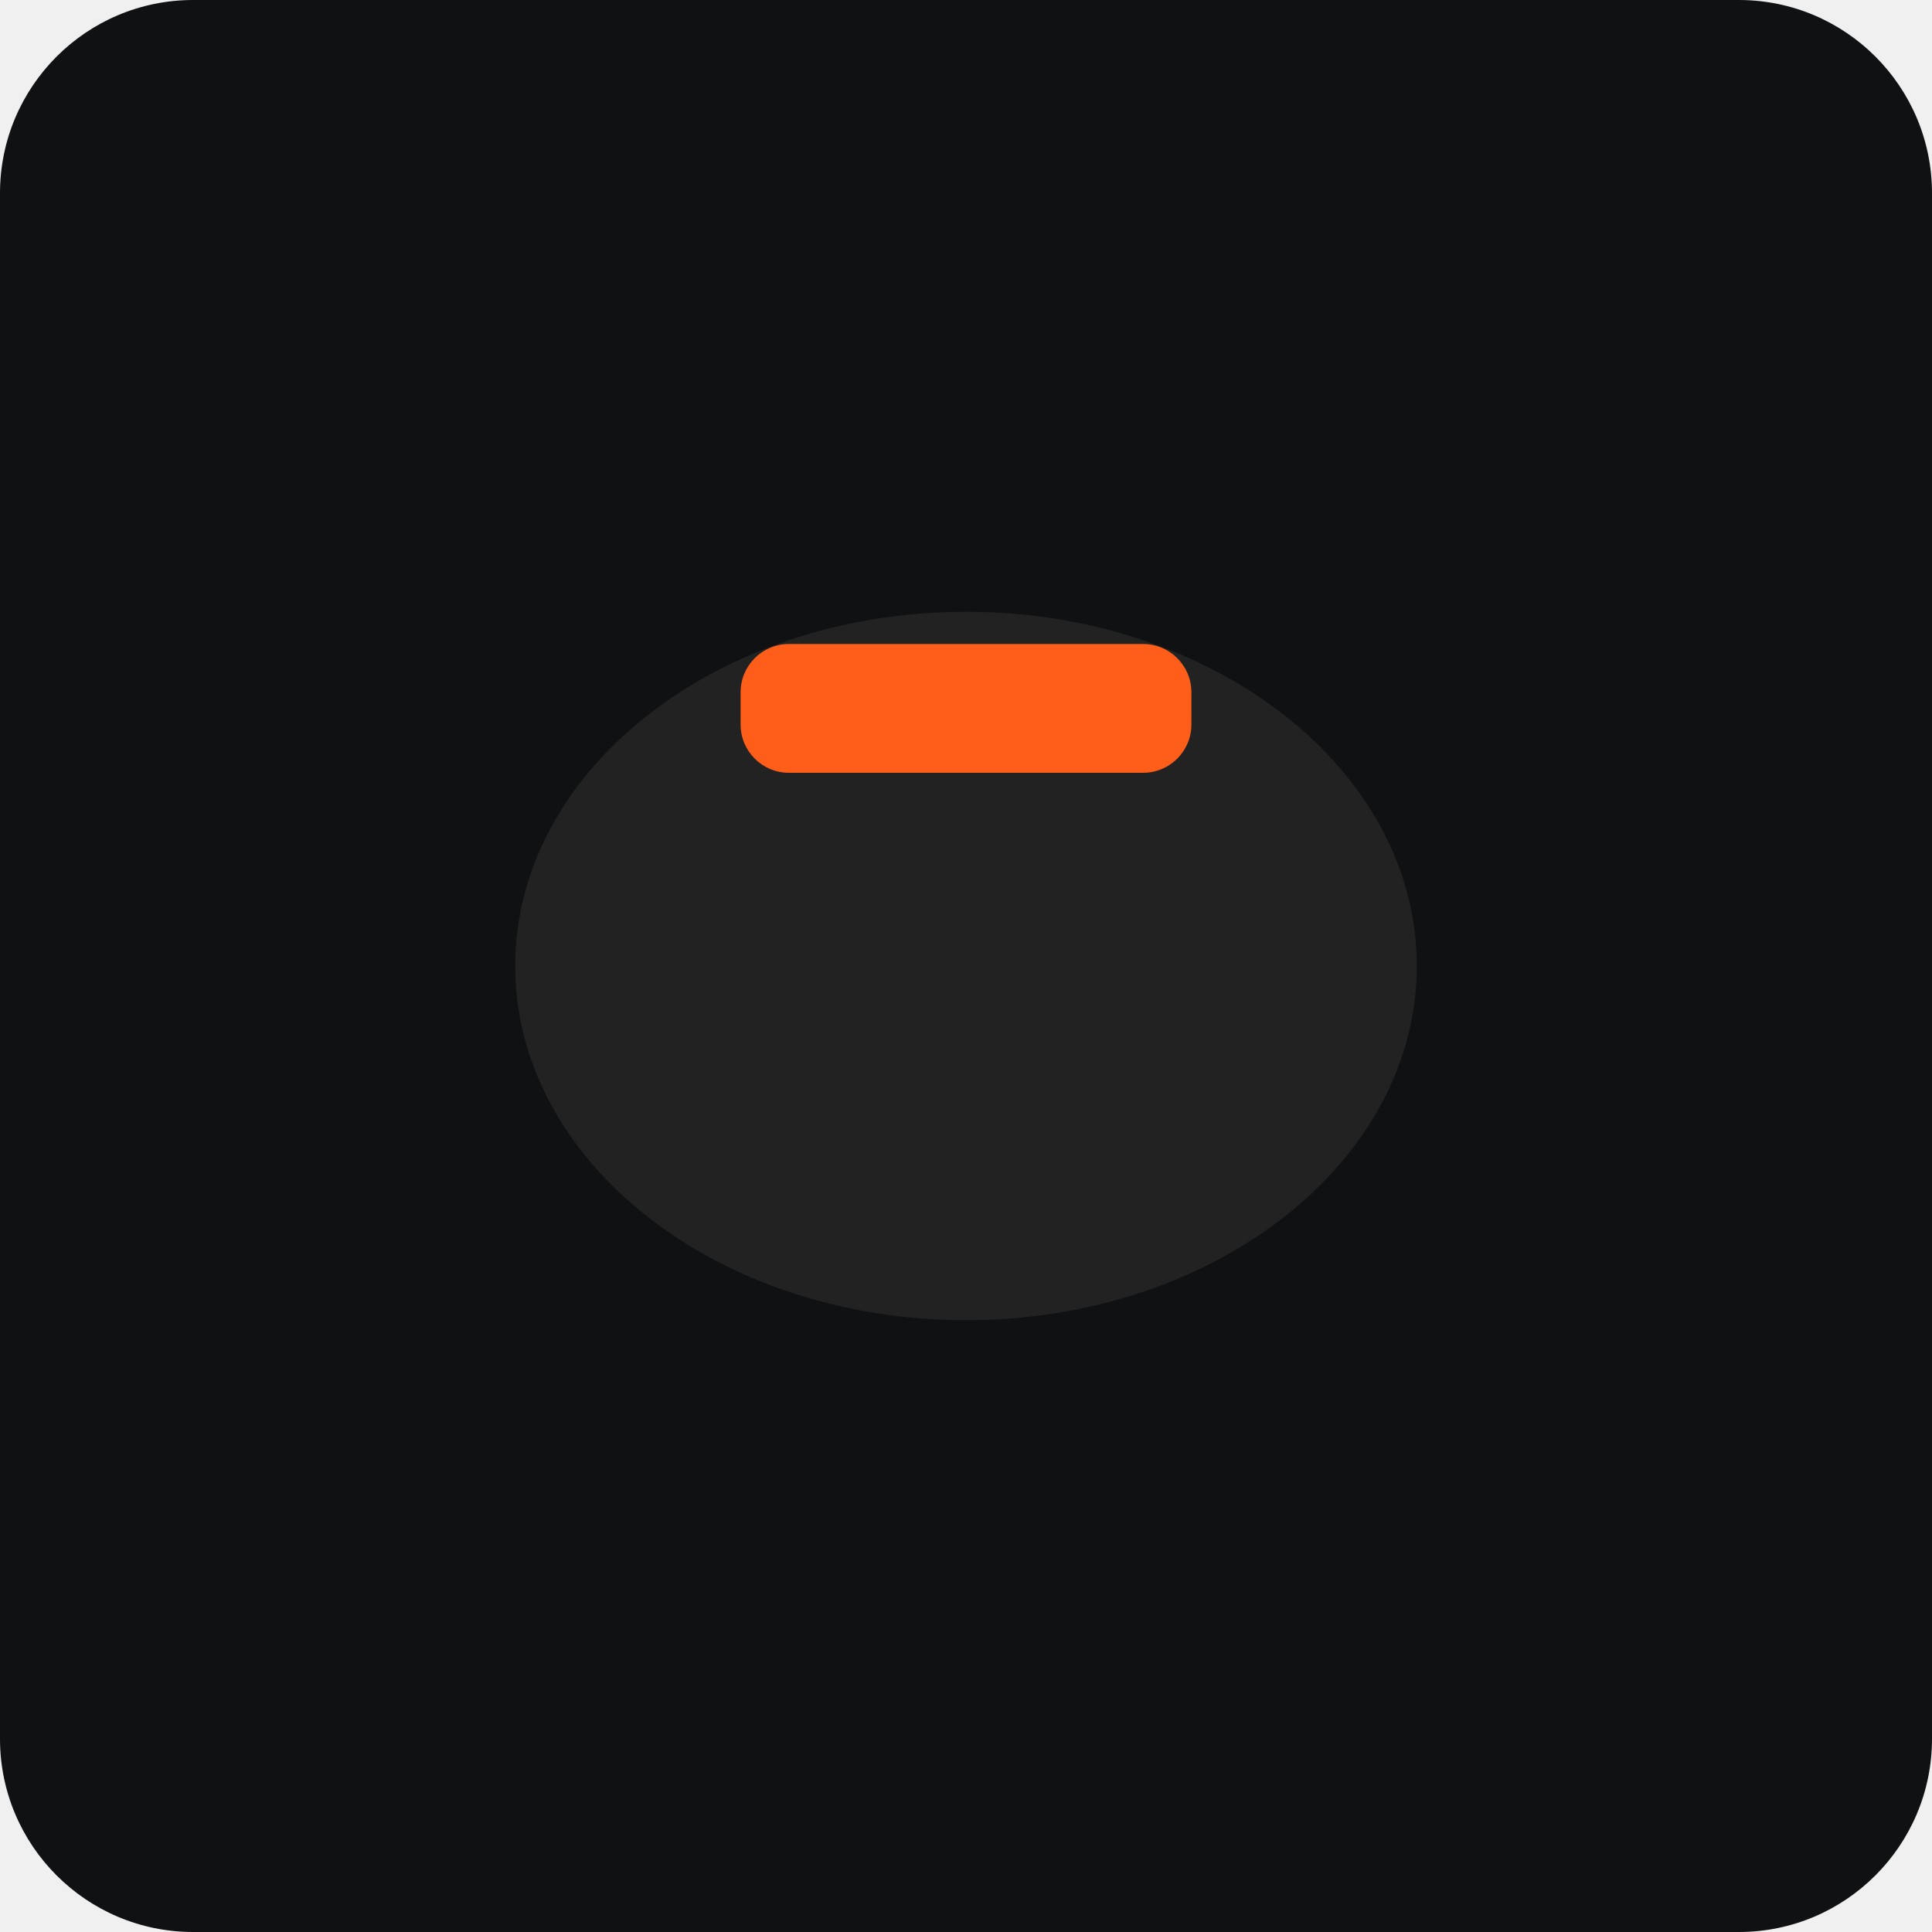
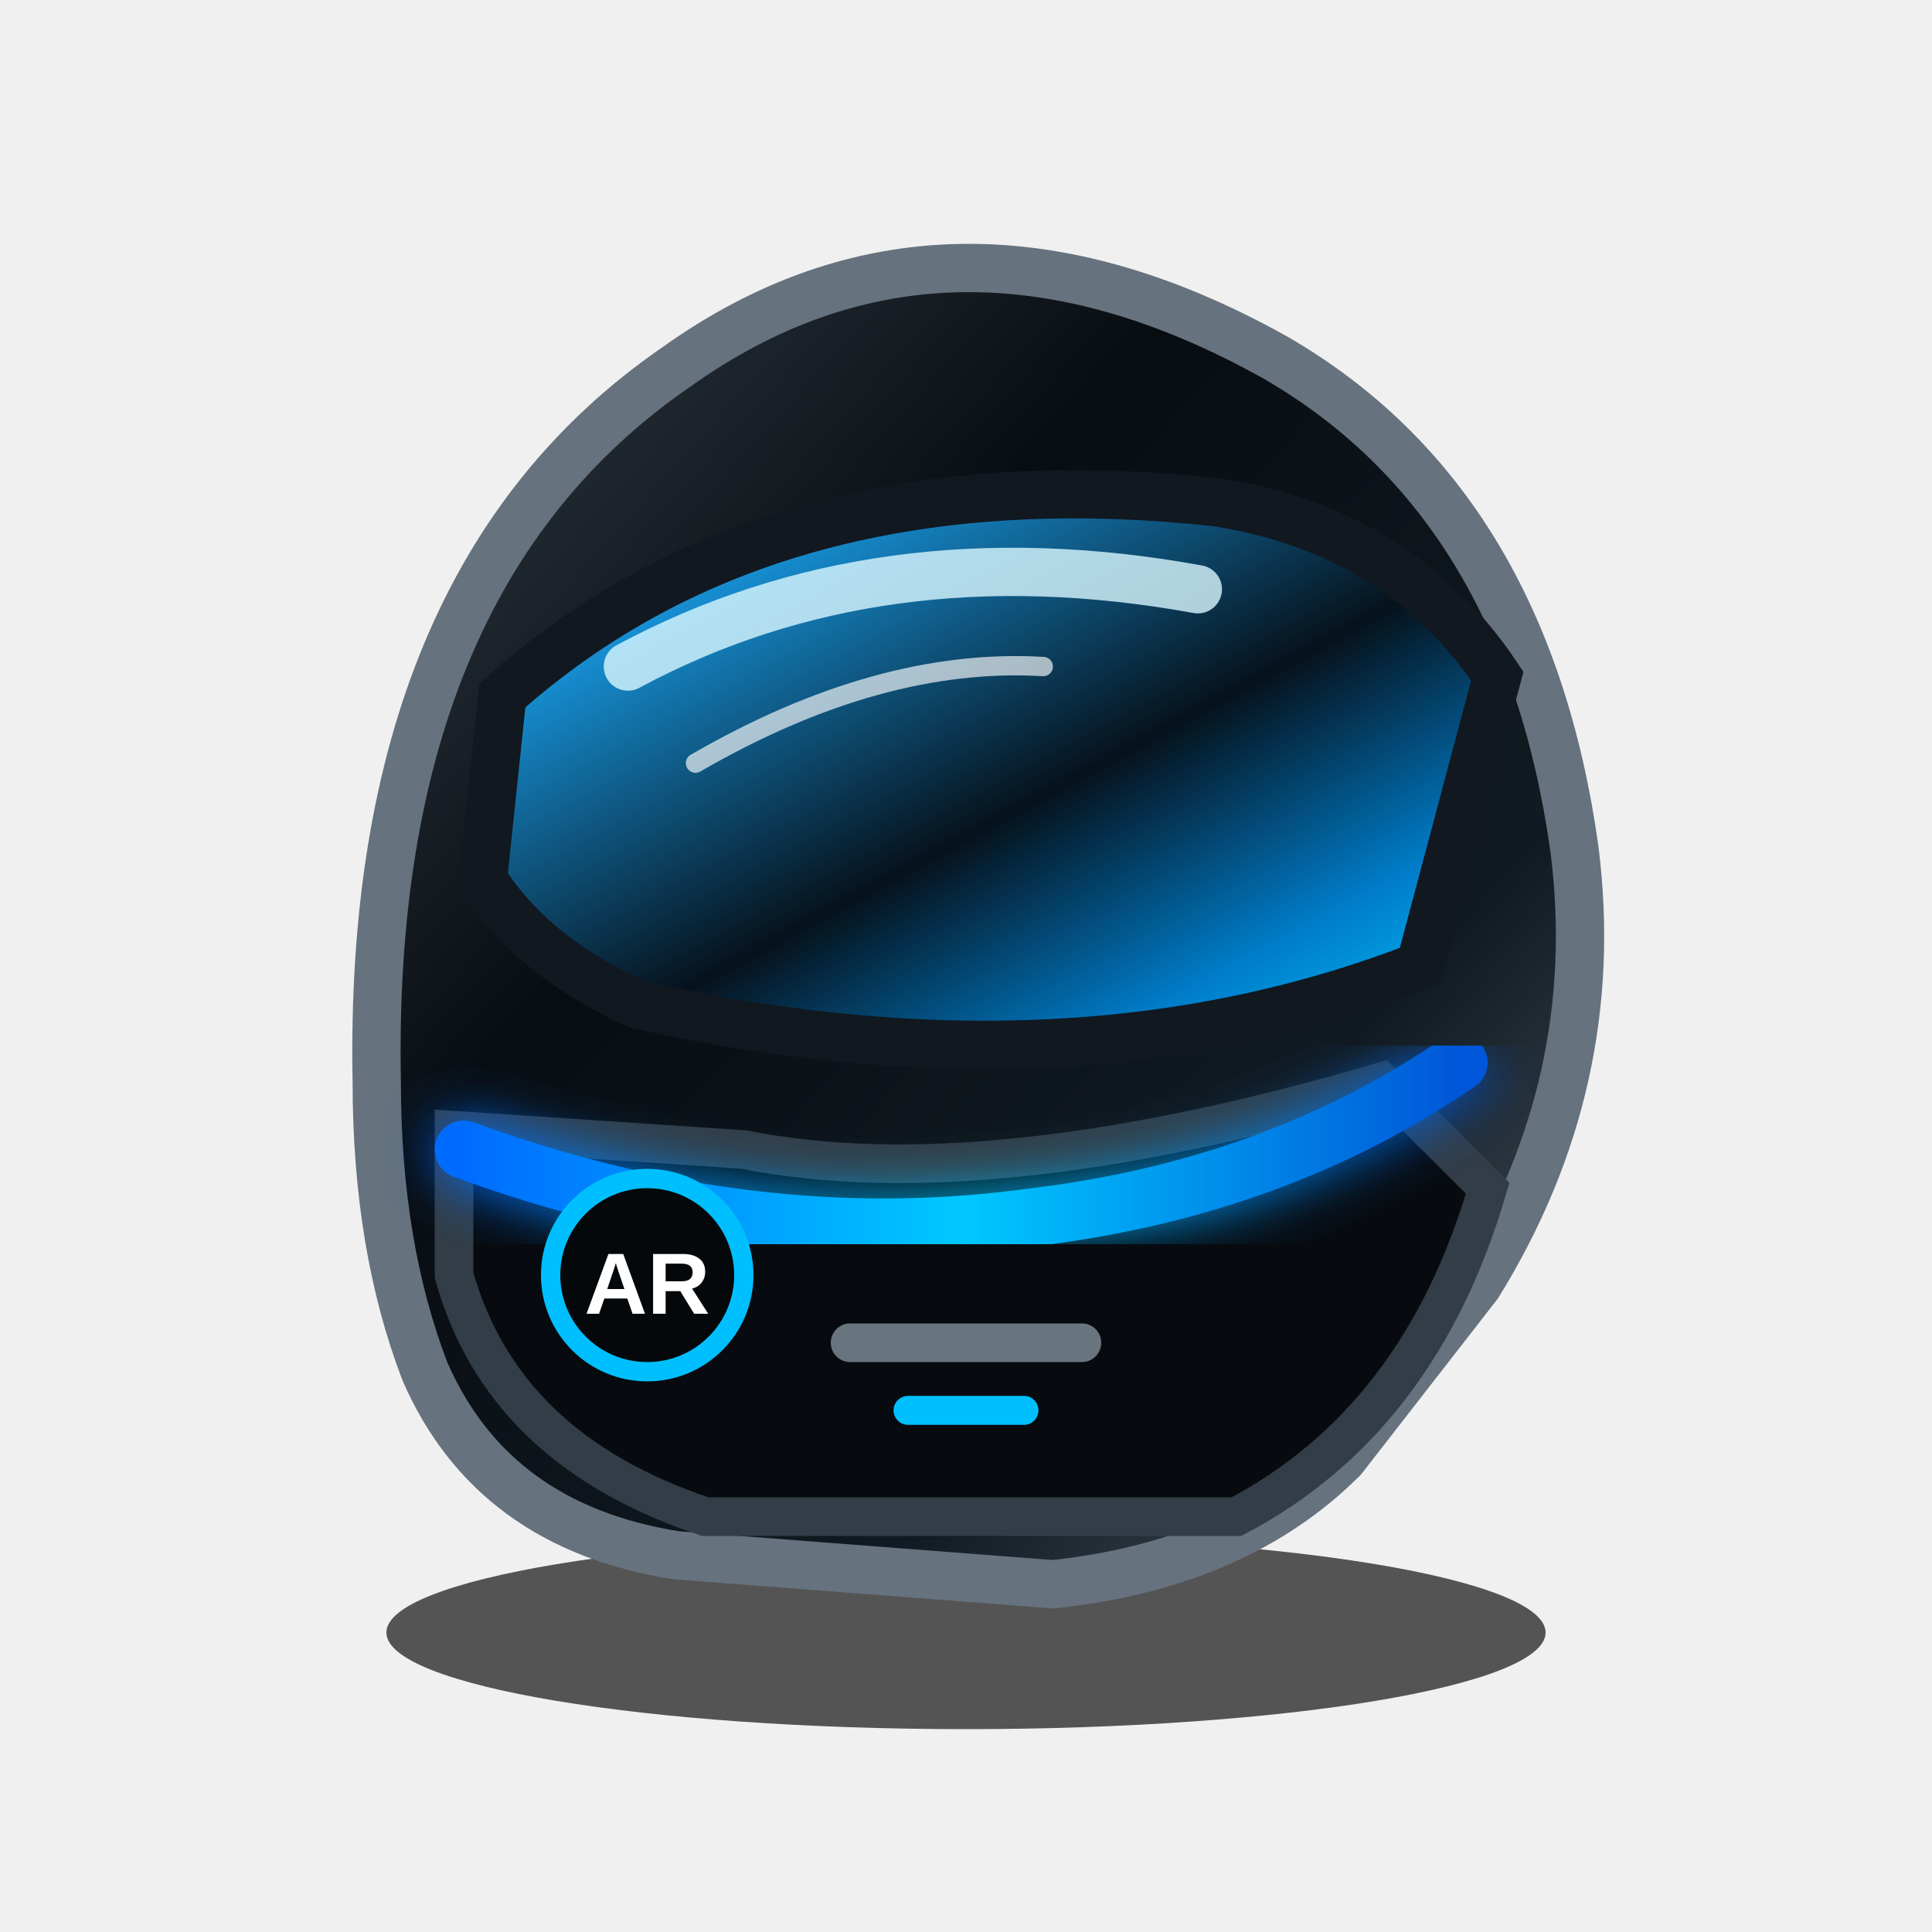
- <svg xmlns="http://www.w3.org/2000/svg" viewBox="0 0 120 120">
-   <rect width="120" height="120" rx="12" fill="#0f1113" />
-   <g fill="#e6e9eb">
-     <ellipse cx="60" cy="60" rx="28" ry="22" fill="#222" />
-     <rect x="46" y="40" width="28" height="8" rx="3" fill="#ff5e1a" />
-   </g>
+ <svg xmlns="http://www.w3.org/2000/svg" viewBox="0 0 200 200">
+   <defs>
+     <linearGradient id="helmetMetal" x1="0" y1="0" x2="1" y2="1">
+       <stop offset="0" stop-color="#343e48" />
+       <stop offset=".35" stop-color="#080d12" />
+       <stop offset=".7" stop-color="#111a22" />
+       <stop offset="1" stop-color="#53606b" />
+     </linearGradient>
+     <linearGradient id="visor" x1="0" y1="0" x2="1" y2="1">
+       <stop offset="0" stop-color="#9cecff" />
+       <stop offset=".2" stop-color="#168dd0" />
+       <stop offset=".55" stop-color="#06121c" />
+       <stop offset=".8" stop-color="#007dca" />
+       <stop offset="1" stop-color="#00c8ff" />
+     </linearGradient>
+     <linearGradient id="blueAccent" x1="0" y1="0" x2="1" y2="0">
+       <stop offset="0" stop-color="#006cff" />
+       <stop offset=".5" stop-color="#00c8ff" />
+       <stop offset="1" stop-color="#0057d8" />
+     </linearGradient>
+     <filter id="blueGlow">
+       <feGaussianBlur stdDeviation="3" result="blur" />
+       <feMerge>
+         <feMergeNode in="blur" />
+         <feMergeNode in="SourceGraphic" />
+       </feMerge>
+     </filter>
+   </defs>
+   <ellipse cx="100" cy="169" rx="60" ry="10" fill="#000000" opacity=".65" />
+   <path d="M39 112            Q38 60 70 38            Q98 18 132 37            Q158 52 163 88            Q166 112 153 133            L139 151            Q128 162 109 164            L70 161            Q51 158 44 142            Q39 129 39 112 Z" fill="url(#helmetMetal)" stroke="#66727d" stroke-width="5" />
+   <path d="M47 117            L77 119            Q102 124 143 112            L154 123            Q147 147 128 157            L73 157            Q52 150 47 132 Z" fill="#070b0f" stroke="#323d47" stroke-width="4" />
+   <path d="M52 72            Q80 47 126 52            Q145 55 155 70            L147 100            Q111 114 66 104            Q55 99 50 91 Z" fill="url(#visor)" stroke="#111820" stroke-width="5" />
+   <path d="M65 69            Q91 55 124 61" fill="none" stroke="#d9f8ff" stroke-width="5" stroke-linecap="round" opacity=".8" />
+   <path d="M72 79            Q91 68 108 69" fill="none" stroke="#ffffff" stroke-width="2" stroke-linecap="round" opacity=".65" />
+   <path d="M48 119            Q78 130 107 126            Q132 123 151 110" fill="none" stroke="url(#blueAccent)" stroke-width="6" stroke-linecap="round" filter="url(#blueGlow)" />
+   <path d="M88 139 L112 139" stroke="#68747e" stroke-width="4" stroke-linecap="round" />
+   <path d="M94 146 L106 146" stroke="#00bfff" stroke-width="3" stroke-linecap="round" />
+   <circle cx="67" cy="132" r="10" fill="#05080b" stroke="#00bfff" stroke-width="2" />
+   <text x="67" y="136" text-anchor="middle" font-family="Arial, sans-serif" font-size="9" font-weight="700" fill="#ffffff">AR</text>
</svg>
